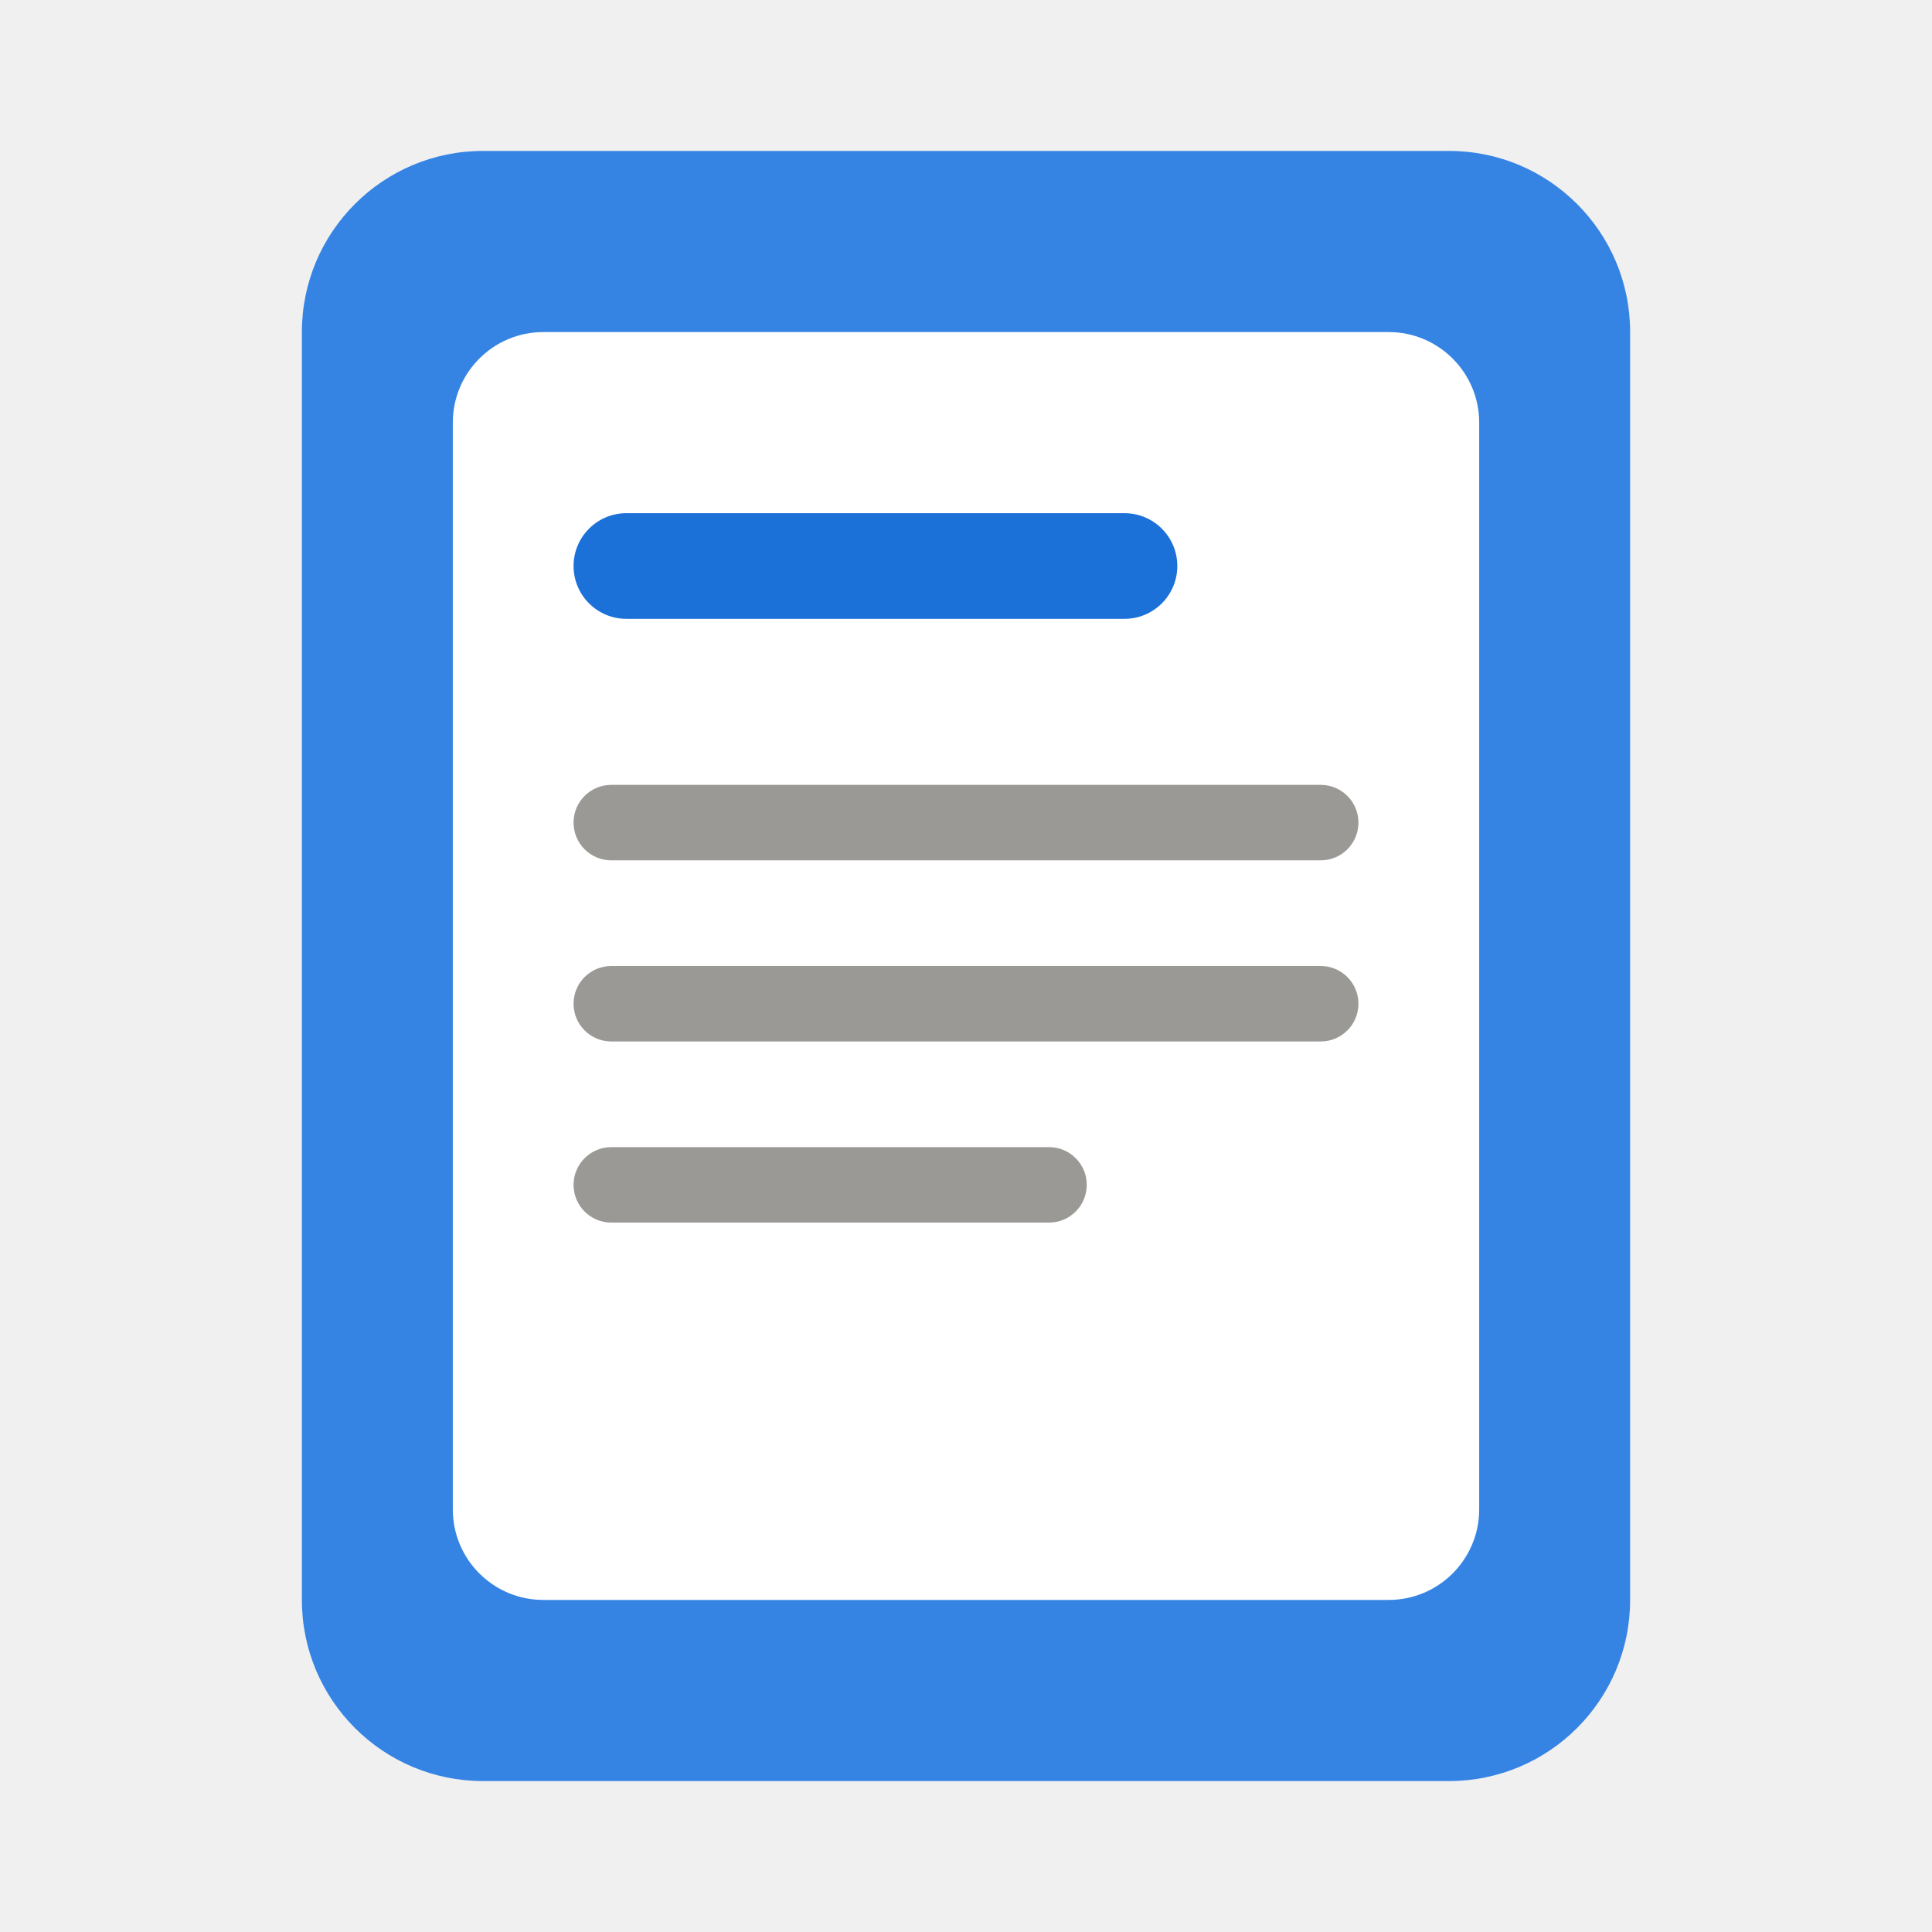
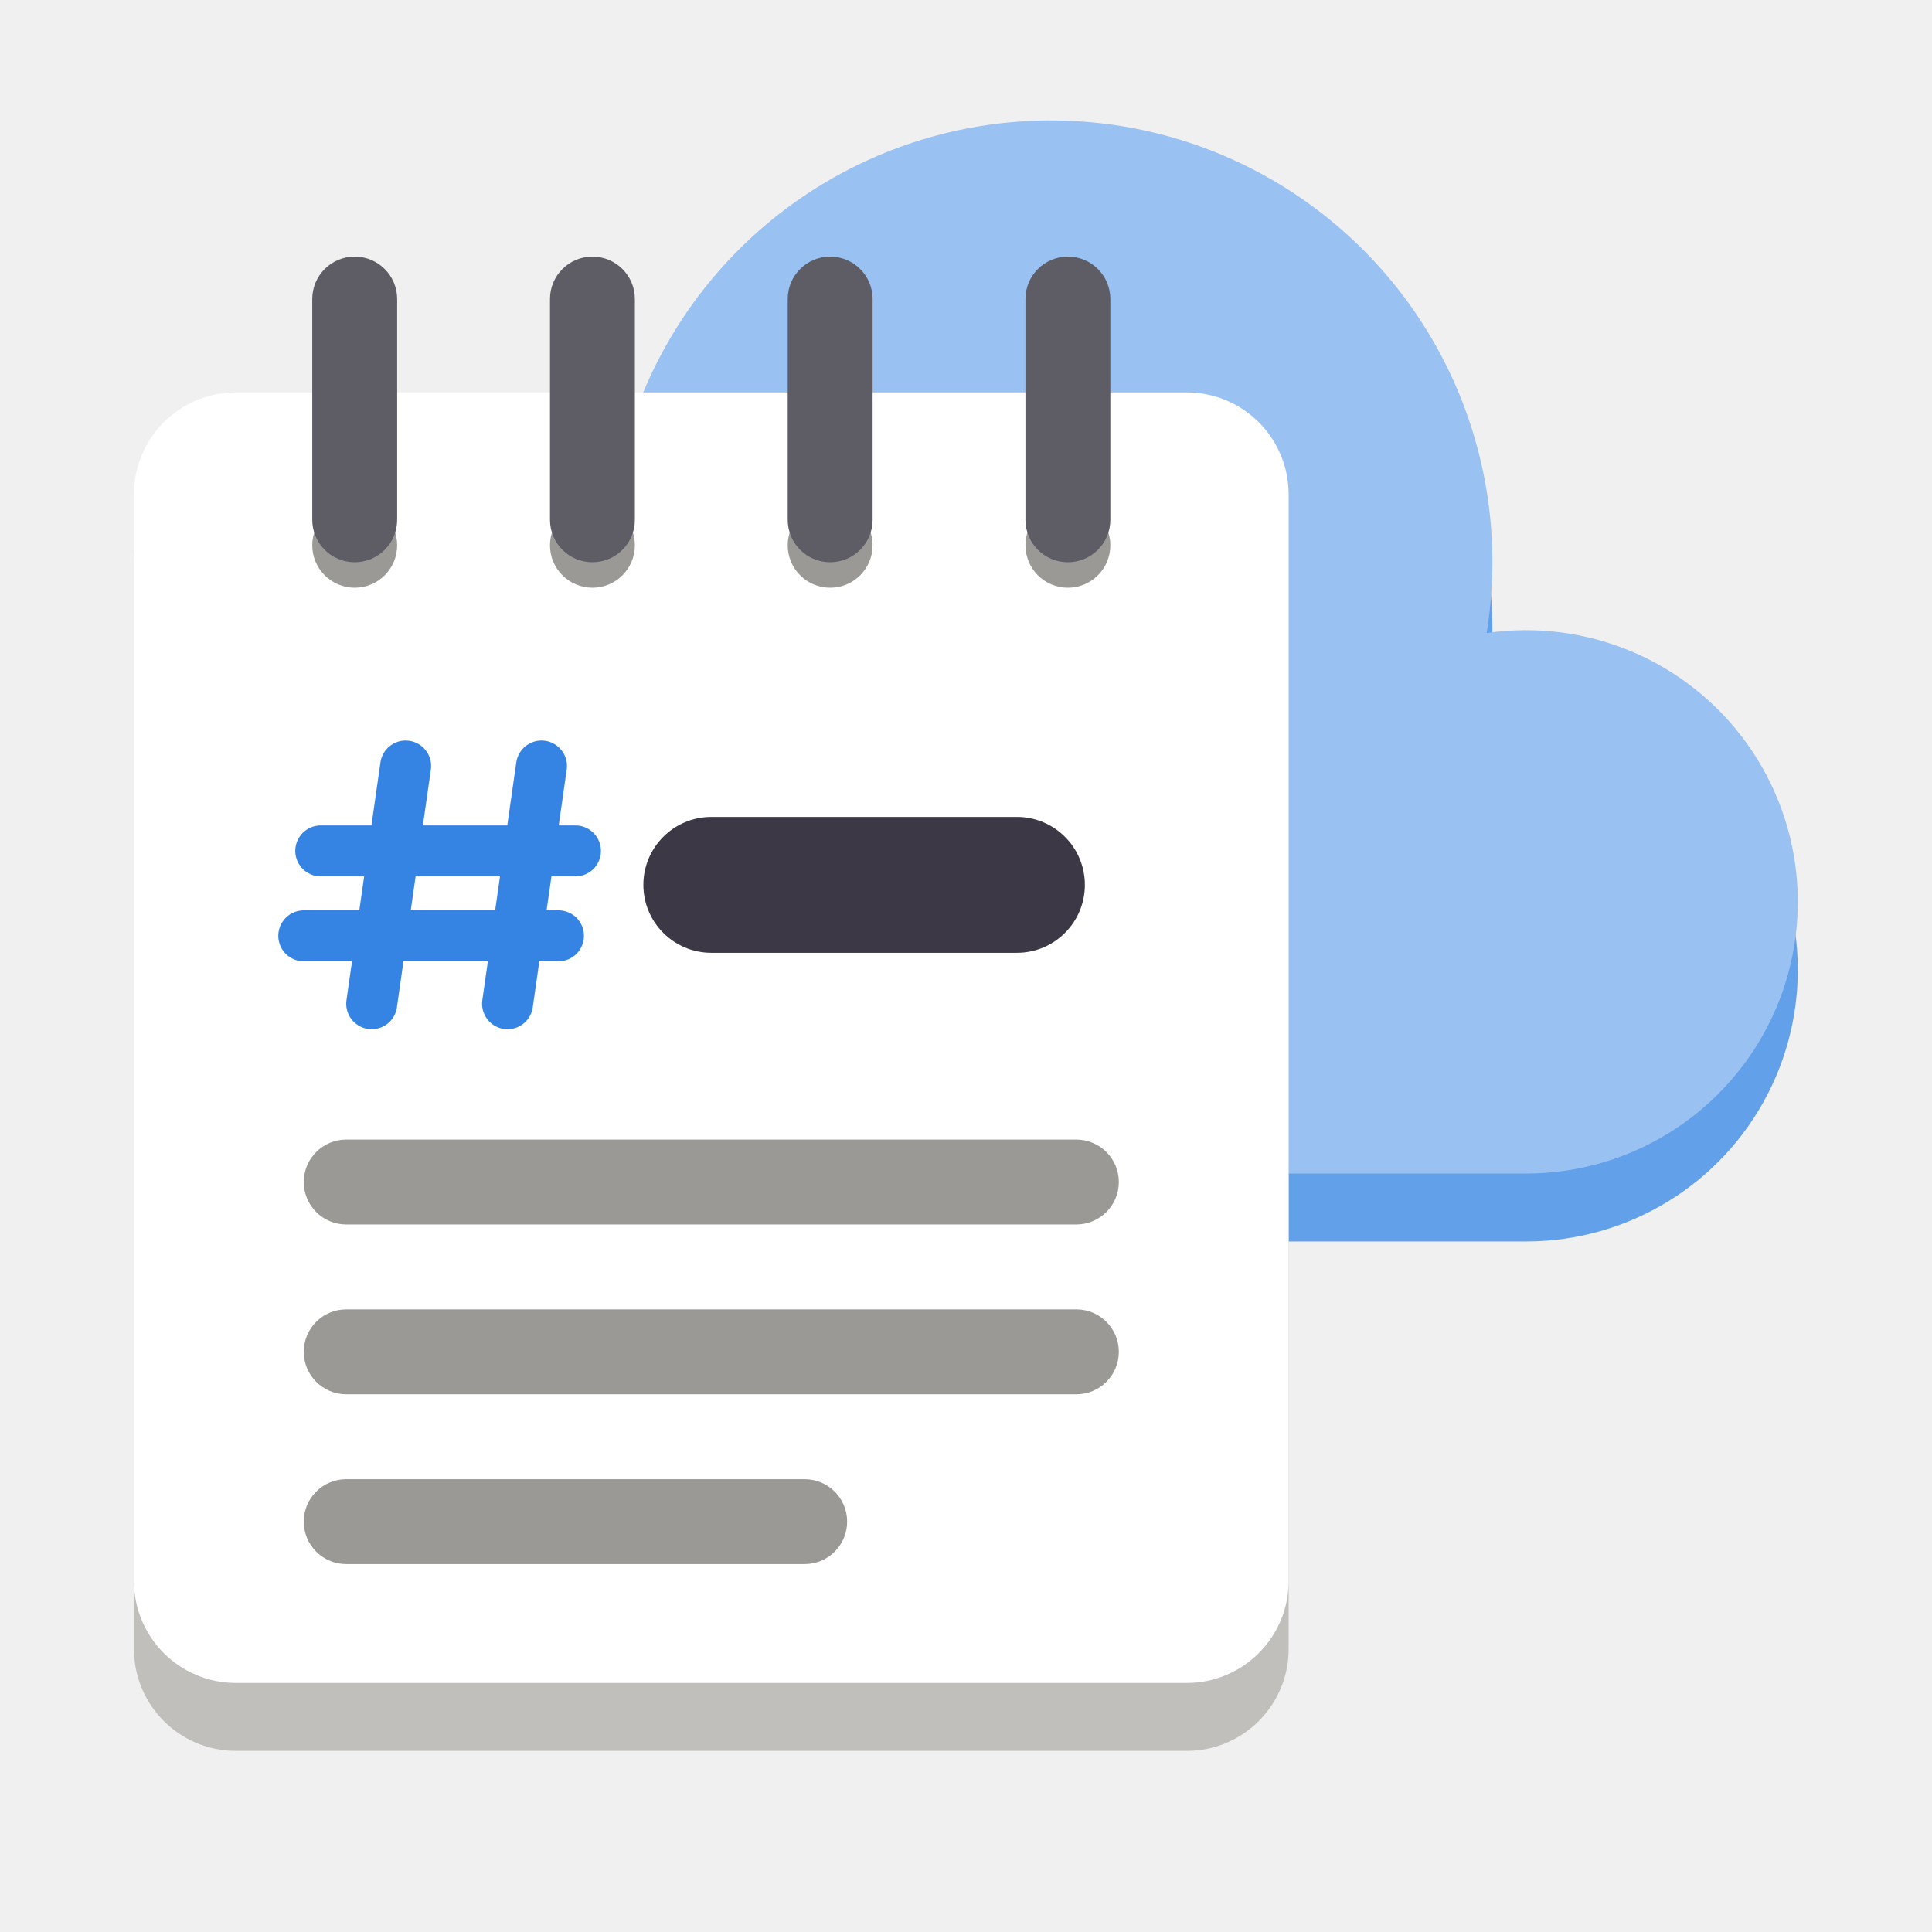
<svg xmlns="http://www.w3.org/2000/svg" width="128" height="128" viewBox="0 0 128 128">
-   <rect x="20" y="10" width="88" height="108" rx="12" fill="#3584e4" />
-   <rect x="30" y="22" width="68" height="84" rx="6" fill="#ffffff" />
-   <rect x="38" y="34" width="40" height="7" rx="3.5" fill="#1c71d8" />
-   <rect x="38" y="52" width="52" height="5" rx="2.5" fill="#9a9996" />
-   <rect x="38" y="64" width="52" height="5" rx="2.5" fill="#9a9996" />
-   <rect x="38" y="76" width="34" height="5" rx="2.5" fill="#9a9996" />
+   <g transform="translate(-9.125 -14.5) scale(1.125)">
+     <path d="M42 86 A18 18 0 1 1 44 50.11 A26 26 0 1 1 95.66 54.17 A16 16 0 1 1 98 86 Z" fill="#62a0ea" />
+     <path d="M42 82 A18 18 0 1 1 44 46.11 A26 26 0 1 1 95.66 50.17 A16 16 0 1 1 98 82 Z" fill="#99c1f1" />
+     <rect x="16" y="40" width="68" height="76" rx="6" fill="#c0bfbc" />
+     <rect x="16" y="36" width="68" height="76" rx="6" fill="#ffffff" />
+     <g fill="#9a9996">
+       <circle cx="29" cy="45" r="2.5" />
+       <circle cx="43" cy="45" r="2.5" />
+       <circle cx="57" cy="45" r="2.5" />
+       <circle cx="71" cy="45" r="2.5" />
+     </g>
+     <g fill="#5e5c64">
+       <rect x="26.5" y="28" width="5" height="18" rx="2.5" />
+       <rect x="40.5" y="28" width="5" height="18" rx="2.5" />
+       <rect x="54.5" y="28" width="5" height="18" rx="2.5" />
+       <rect x="68.5" y="28" width="5" height="18" rx="2.5" />
+     </g>
+     <path d="M32 58l-2 14M40 58l-2 14M27 63h15M26 68h15" fill="none" stroke="#3584e4" stroke-width="3" stroke-linecap="round" />
+     <rect x="46" y="61" width="26" height="8" rx="4" fill="#3d3846" />
+     <rect x="26" y="80" width="48" height="5" rx="2.5" fill="#9a9996" />
+     <rect x="26" y="90" width="48" height="5" rx="2.5" fill="#9a9996" />
+     <rect x="26" y="100" width="32" height="5" rx="2.5" fill="#9a9996" />
+   </g>
</svg>
